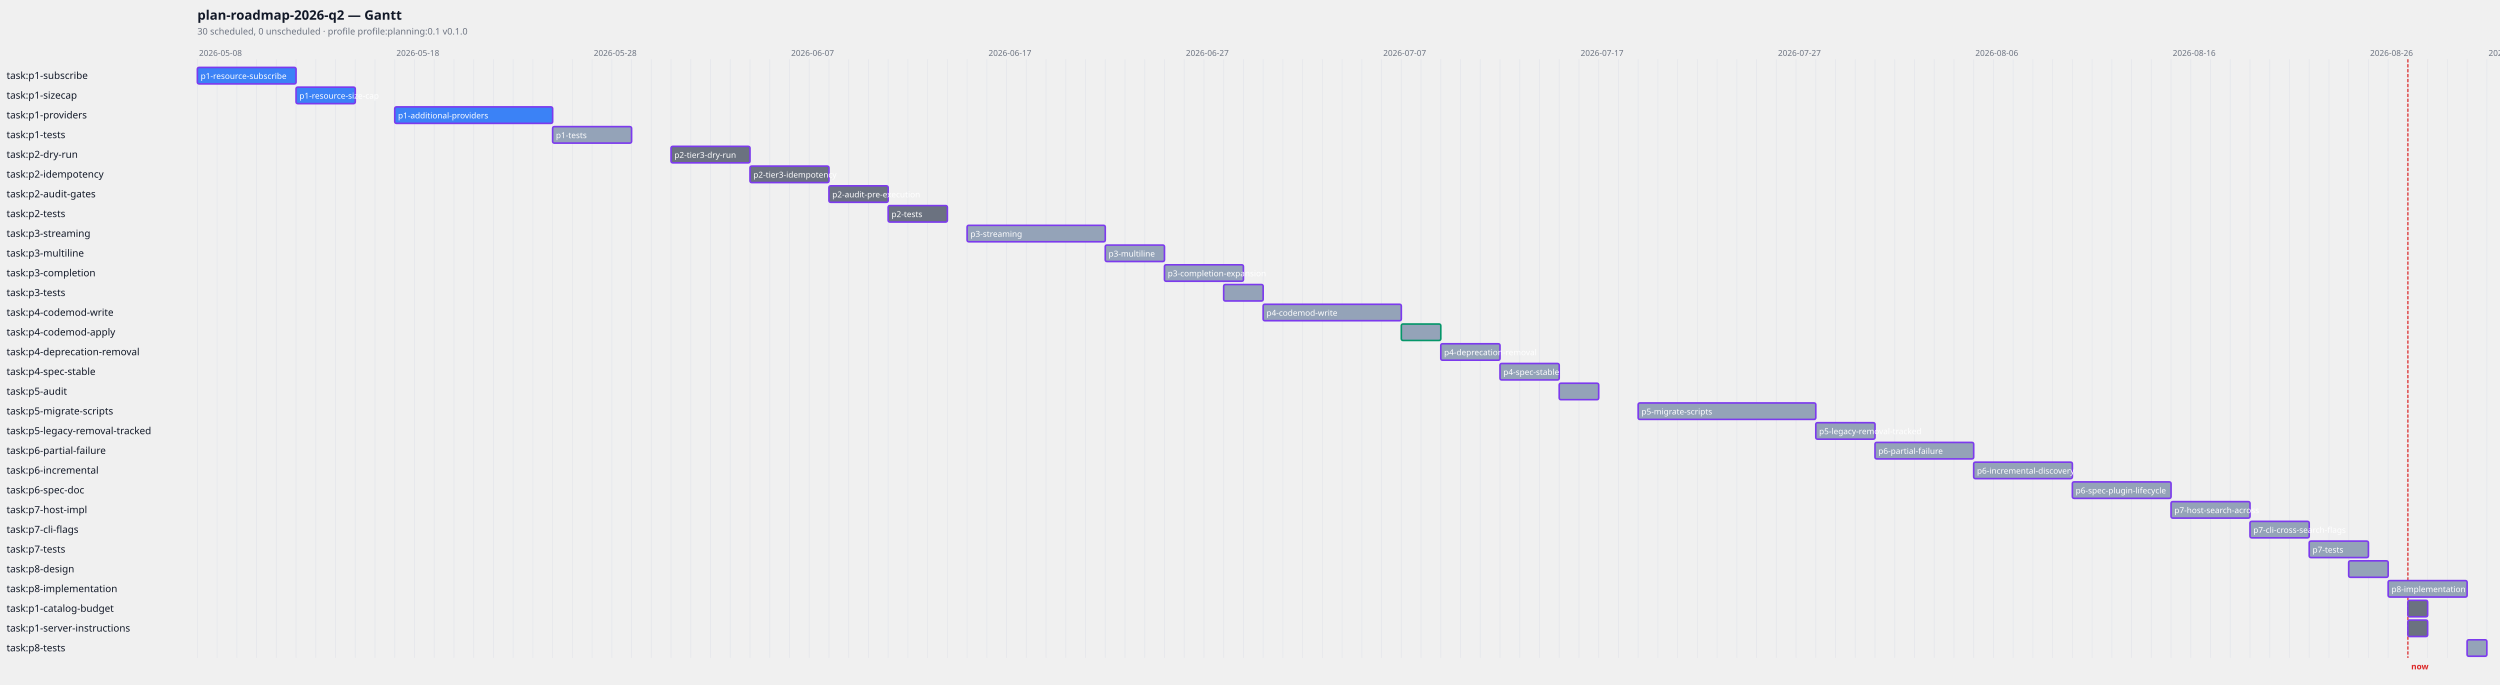
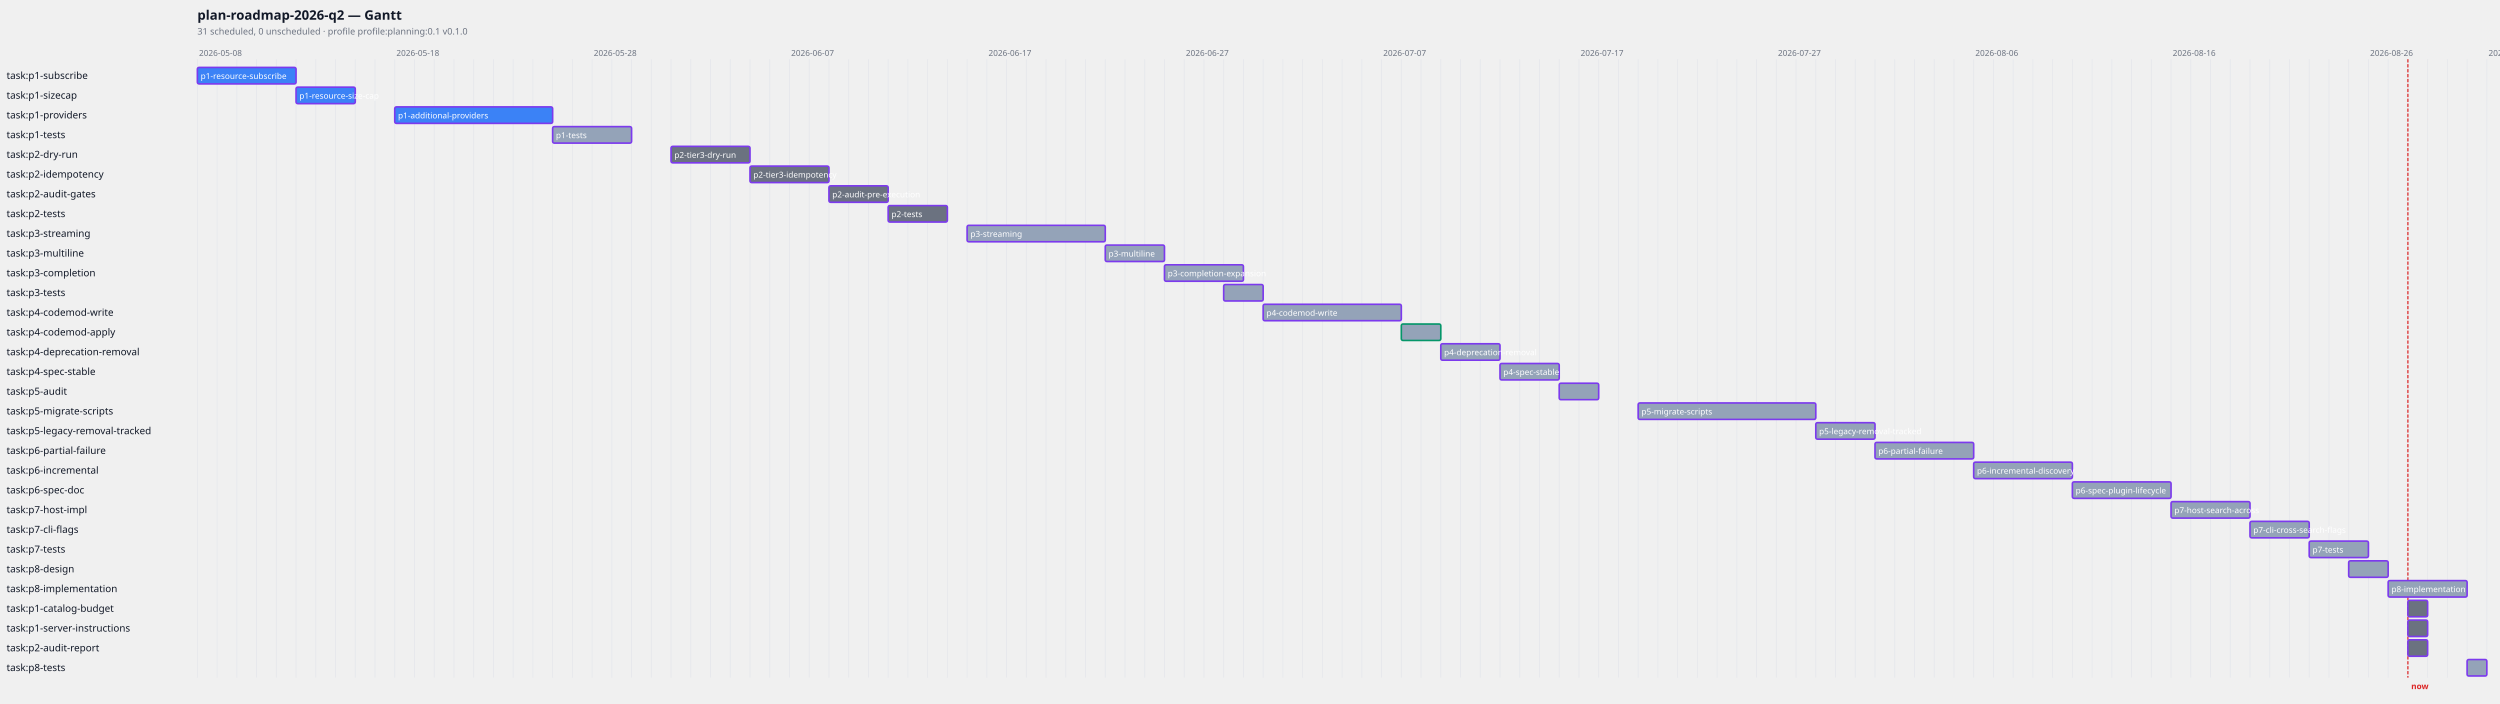
- <svg xmlns="http://www.w3.org/2000/svg" viewBox="0 0 3040 832" width="3040" height="832" font-family="sans-serif" font-size="12">
+ <svg xmlns="http://www.w3.org/2000/svg" viewBox="0 0 3040 856" width="3040" height="856" font-family="sans-serif" font-size="12">
  <style>
  .grid { stroke: #e5e7eb; stroke-width: 1; }
  .axis-label { fill: #6b7280; font-size: 10px; }
  .row-label { fill: #111827; font-size: 12px; }
  .row-label-summary { fill: #6b7280; font-size: 10px; }
  .now-line { stroke: #dc2626; stroke-width: 1.5; stroke-dasharray: 4 2; }
  .now-label { fill: #dc2626; font-size: 10px; font-weight: bold; }
  .title { fill: #111827; font-size: 16px; font-weight: bold; }
  .subtitle { fill: #6b7280; font-size: 11px; }
  .bar-text { fill: #ffffff; font-size: 10px; pointer-events: none; }
  .bar-ai { stroke: #2563eb; stroke-width: 2; }
  .bar-human { stroke: #059669; stroke-width: 2; }
  .bar-either { stroke: #7c3aed; stroke-width: 2; }
  .unscheduled-header { fill: #111827; font-size: 12px; font-weight: bold; }
  .unscheduled-row { fill: #6b7280; font-size: 11px; }
</style>
  <text class="title" x="240" y="24">plan-roadmap-2026-q2 — Gantt</text>
-   <text class="subtitle" x="240" y="42">30 scheduled, 0 unscheduled · profile profile:planning:0.1 v0.1.0</text>
-   <line class="grid" x1="240" y1="72" x2="240" y2="800" />
+   <text class="subtitle" x="240" y="42">31 scheduled, 0 unscheduled · profile profile:planning:0.1 v0.1.0</text>
+   <line class="grid" x1="240" y1="72" x2="240" y2="824" />
  <text class="axis-label" x="242" y="68">2026-05-08</text>
-   <line class="grid" x1="264" y1="72" x2="264" y2="800" />
-   <line class="grid" x1="288" y1="72" x2="288" y2="800" />
-   <line class="grid" x1="312" y1="72" x2="312" y2="800" />
-   <line class="grid" x1="336" y1="72" x2="336" y2="800" />
-   <line class="grid" x1="360" y1="72" x2="360" y2="800" />
-   <line class="grid" x1="384" y1="72" x2="384" y2="800" />
-   <line class="grid" x1="408" y1="72" x2="408" y2="800" />
-   <line class="grid" x1="432" y1="72" x2="432" y2="800" />
-   <line class="grid" x1="456" y1="72" x2="456" y2="800" />
-   <line class="grid" x1="480" y1="72" x2="480" y2="800" />
+   <line class="grid" x1="264" y1="72" x2="264" y2="824" />
+   <line class="grid" x1="288" y1="72" x2="288" y2="824" />
+   <line class="grid" x1="312" y1="72" x2="312" y2="824" />
+   <line class="grid" x1="336" y1="72" x2="336" y2="824" />
+   <line class="grid" x1="360" y1="72" x2="360" y2="824" />
+   <line class="grid" x1="384" y1="72" x2="384" y2="824" />
+   <line class="grid" x1="408" y1="72" x2="408" y2="824" />
+   <line class="grid" x1="432" y1="72" x2="432" y2="824" />
+   <line class="grid" x1="456" y1="72" x2="456" y2="824" />
+   <line class="grid" x1="480" y1="72" x2="480" y2="824" />
  <text class="axis-label" x="482" y="68">2026-05-18</text>
-   <line class="grid" x1="504" y1="72" x2="504" y2="800" />
-   <line class="grid" x1="528" y1="72" x2="528" y2="800" />
-   <line class="grid" x1="552" y1="72" x2="552" y2="800" />
-   <line class="grid" x1="576" y1="72" x2="576" y2="800" />
-   <line class="grid" x1="600" y1="72" x2="600" y2="800" />
-   <line class="grid" x1="624" y1="72" x2="624" y2="800" />
-   <line class="grid" x1="648" y1="72" x2="648" y2="800" />
-   <line class="grid" x1="672" y1="72" x2="672" y2="800" />
-   <line class="grid" x1="696" y1="72" x2="696" y2="800" />
-   <line class="grid" x1="720" y1="72" x2="720" y2="800" />
+   <line class="grid" x1="504" y1="72" x2="504" y2="824" />
+   <line class="grid" x1="528" y1="72" x2="528" y2="824" />
+   <line class="grid" x1="552" y1="72" x2="552" y2="824" />
+   <line class="grid" x1="576" y1="72" x2="576" y2="824" />
+   <line class="grid" x1="600" y1="72" x2="600" y2="824" />
+   <line class="grid" x1="624" y1="72" x2="624" y2="824" />
+   <line class="grid" x1="648" y1="72" x2="648" y2="824" />
+   <line class="grid" x1="672" y1="72" x2="672" y2="824" />
+   <line class="grid" x1="696" y1="72" x2="696" y2="824" />
+   <line class="grid" x1="720" y1="72" x2="720" y2="824" />
  <text class="axis-label" x="722" y="68">2026-05-28</text>
-   <line class="grid" x1="744" y1="72" x2="744" y2="800" />
-   <line class="grid" x1="768" y1="72" x2="768" y2="800" />
-   <line class="grid" x1="792" y1="72" x2="792" y2="800" />
-   <line class="grid" x1="816" y1="72" x2="816" y2="800" />
-   <line class="grid" x1="840" y1="72" x2="840" y2="800" />
-   <line class="grid" x1="864" y1="72" x2="864" y2="800" />
-   <line class="grid" x1="888" y1="72" x2="888" y2="800" />
-   <line class="grid" x1="912" y1="72" x2="912" y2="800" />
-   <line class="grid" x1="936" y1="72" x2="936" y2="800" />
-   <line class="grid" x1="960" y1="72" x2="960" y2="800" />
+   <line class="grid" x1="744" y1="72" x2="744" y2="824" />
+   <line class="grid" x1="768" y1="72" x2="768" y2="824" />
+   <line class="grid" x1="792" y1="72" x2="792" y2="824" />
+   <line class="grid" x1="816" y1="72" x2="816" y2="824" />
+   <line class="grid" x1="840" y1="72" x2="840" y2="824" />
+   <line class="grid" x1="864" y1="72" x2="864" y2="824" />
+   <line class="grid" x1="888" y1="72" x2="888" y2="824" />
+   <line class="grid" x1="912" y1="72" x2="912" y2="824" />
+   <line class="grid" x1="936" y1="72" x2="936" y2="824" />
+   <line class="grid" x1="960" y1="72" x2="960" y2="824" />
  <text class="axis-label" x="962" y="68">2026-06-07</text>
-   <line class="grid" x1="984" y1="72" x2="984" y2="800" />
-   <line class="grid" x1="1008" y1="72" x2="1008" y2="800" />
-   <line class="grid" x1="1032" y1="72" x2="1032" y2="800" />
-   <line class="grid" x1="1056" y1="72" x2="1056" y2="800" />
-   <line class="grid" x1="1080" y1="72" x2="1080" y2="800" />
-   <line class="grid" x1="1104" y1="72" x2="1104" y2="800" />
-   <line class="grid" x1="1128" y1="72" x2="1128" y2="800" />
-   <line class="grid" x1="1152" y1="72" x2="1152" y2="800" />
-   <line class="grid" x1="1176" y1="72" x2="1176" y2="800" />
-   <line class="grid" x1="1200" y1="72" x2="1200" y2="800" />
+   <line class="grid" x1="984" y1="72" x2="984" y2="824" />
+   <line class="grid" x1="1008" y1="72" x2="1008" y2="824" />
+   <line class="grid" x1="1032" y1="72" x2="1032" y2="824" />
+   <line class="grid" x1="1056" y1="72" x2="1056" y2="824" />
+   <line class="grid" x1="1080" y1="72" x2="1080" y2="824" />
+   <line class="grid" x1="1104" y1="72" x2="1104" y2="824" />
+   <line class="grid" x1="1128" y1="72" x2="1128" y2="824" />
+   <line class="grid" x1="1152" y1="72" x2="1152" y2="824" />
+   <line class="grid" x1="1176" y1="72" x2="1176" y2="824" />
+   <line class="grid" x1="1200" y1="72" x2="1200" y2="824" />
  <text class="axis-label" x="1202" y="68">2026-06-17</text>
-   <line class="grid" x1="1224" y1="72" x2="1224" y2="800" />
-   <line class="grid" x1="1248" y1="72" x2="1248" y2="800" />
-   <line class="grid" x1="1272" y1="72" x2="1272" y2="800" />
-   <line class="grid" x1="1296" y1="72" x2="1296" y2="800" />
-   <line class="grid" x1="1320" y1="72" x2="1320" y2="800" />
-   <line class="grid" x1="1344" y1="72" x2="1344" y2="800" />
-   <line class="grid" x1="1368" y1="72" x2="1368" y2="800" />
-   <line class="grid" x1="1392" y1="72" x2="1392" y2="800" />
-   <line class="grid" x1="1416" y1="72" x2="1416" y2="800" />
-   <line class="grid" x1="1440" y1="72" x2="1440" y2="800" />
+   <line class="grid" x1="1224" y1="72" x2="1224" y2="824" />
+   <line class="grid" x1="1248" y1="72" x2="1248" y2="824" />
+   <line class="grid" x1="1272" y1="72" x2="1272" y2="824" />
+   <line class="grid" x1="1296" y1="72" x2="1296" y2="824" />
+   <line class="grid" x1="1320" y1="72" x2="1320" y2="824" />
+   <line class="grid" x1="1344" y1="72" x2="1344" y2="824" />
+   <line class="grid" x1="1368" y1="72" x2="1368" y2="824" />
+   <line class="grid" x1="1392" y1="72" x2="1392" y2="824" />
+   <line class="grid" x1="1416" y1="72" x2="1416" y2="824" />
+   <line class="grid" x1="1440" y1="72" x2="1440" y2="824" />
  <text class="axis-label" x="1442" y="68">2026-06-27</text>
-   <line class="grid" x1="1464" y1="72" x2="1464" y2="800" />
-   <line class="grid" x1="1488" y1="72" x2="1488" y2="800" />
-   <line class="grid" x1="1512" y1="72" x2="1512" y2="800" />
-   <line class="grid" x1="1536" y1="72" x2="1536" y2="800" />
-   <line class="grid" x1="1560" y1="72" x2="1560" y2="800" />
-   <line class="grid" x1="1584" y1="72" x2="1584" y2="800" />
-   <line class="grid" x1="1608" y1="72" x2="1608" y2="800" />
-   <line class="grid" x1="1632" y1="72" x2="1632" y2="800" />
-   <line class="grid" x1="1656" y1="72" x2="1656" y2="800" />
-   <line class="grid" x1="1680" y1="72" x2="1680" y2="800" />
+   <line class="grid" x1="1464" y1="72" x2="1464" y2="824" />
+   <line class="grid" x1="1488" y1="72" x2="1488" y2="824" />
+   <line class="grid" x1="1512" y1="72" x2="1512" y2="824" />
+   <line class="grid" x1="1536" y1="72" x2="1536" y2="824" />
+   <line class="grid" x1="1560" y1="72" x2="1560" y2="824" />
+   <line class="grid" x1="1584" y1="72" x2="1584" y2="824" />
+   <line class="grid" x1="1608" y1="72" x2="1608" y2="824" />
+   <line class="grid" x1="1632" y1="72" x2="1632" y2="824" />
+   <line class="grid" x1="1656" y1="72" x2="1656" y2="824" />
+   <line class="grid" x1="1680" y1="72" x2="1680" y2="824" />
  <text class="axis-label" x="1682" y="68">2026-07-07</text>
-   <line class="grid" x1="1704" y1="72" x2="1704" y2="800" />
-   <line class="grid" x1="1728" y1="72" x2="1728" y2="800" />
-   <line class="grid" x1="1752" y1="72" x2="1752" y2="800" />
-   <line class="grid" x1="1776" y1="72" x2="1776" y2="800" />
-   <line class="grid" x1="1800" y1="72" x2="1800" y2="800" />
-   <line class="grid" x1="1824" y1="72" x2="1824" y2="800" />
-   <line class="grid" x1="1848" y1="72" x2="1848" y2="800" />
-   <line class="grid" x1="1872" y1="72" x2="1872" y2="800" />
-   <line class="grid" x1="1896" y1="72" x2="1896" y2="800" />
-   <line class="grid" x1="1920" y1="72" x2="1920" y2="800" />
+   <line class="grid" x1="1704" y1="72" x2="1704" y2="824" />
+   <line class="grid" x1="1728" y1="72" x2="1728" y2="824" />
+   <line class="grid" x1="1752" y1="72" x2="1752" y2="824" />
+   <line class="grid" x1="1776" y1="72" x2="1776" y2="824" />
+   <line class="grid" x1="1800" y1="72" x2="1800" y2="824" />
+   <line class="grid" x1="1824" y1="72" x2="1824" y2="824" />
+   <line class="grid" x1="1848" y1="72" x2="1848" y2="824" />
+   <line class="grid" x1="1872" y1="72" x2="1872" y2="824" />
+   <line class="grid" x1="1896" y1="72" x2="1896" y2="824" />
+   <line class="grid" x1="1920" y1="72" x2="1920" y2="824" />
  <text class="axis-label" x="1922" y="68">2026-07-17</text>
-   <line class="grid" x1="1944" y1="72" x2="1944" y2="800" />
-   <line class="grid" x1="1968" y1="72" x2="1968" y2="800" />
-   <line class="grid" x1="1992" y1="72" x2="1992" y2="800" />
-   <line class="grid" x1="2016" y1="72" x2="2016" y2="800" />
-   <line class="grid" x1="2040" y1="72" x2="2040" y2="800" />
-   <line class="grid" x1="2064" y1="72" x2="2064" y2="800" />
-   <line class="grid" x1="2088" y1="72" x2="2088" y2="800" />
-   <line class="grid" x1="2112" y1="72" x2="2112" y2="800" />
-   <line class="grid" x1="2136" y1="72" x2="2136" y2="800" />
-   <line class="grid" x1="2160" y1="72" x2="2160" y2="800" />
+   <line class="grid" x1="1944" y1="72" x2="1944" y2="824" />
+   <line class="grid" x1="1968" y1="72" x2="1968" y2="824" />
+   <line class="grid" x1="1992" y1="72" x2="1992" y2="824" />
+   <line class="grid" x1="2016" y1="72" x2="2016" y2="824" />
+   <line class="grid" x1="2040" y1="72" x2="2040" y2="824" />
+   <line class="grid" x1="2064" y1="72" x2="2064" y2="824" />
+   <line class="grid" x1="2088" y1="72" x2="2088" y2="824" />
+   <line class="grid" x1="2112" y1="72" x2="2112" y2="824" />
+   <line class="grid" x1="2136" y1="72" x2="2136" y2="824" />
+   <line class="grid" x1="2160" y1="72" x2="2160" y2="824" />
  <text class="axis-label" x="2162" y="68">2026-07-27</text>
-   <line class="grid" x1="2184" y1="72" x2="2184" y2="800" />
-   <line class="grid" x1="2208" y1="72" x2="2208" y2="800" />
-   <line class="grid" x1="2232" y1="72" x2="2232" y2="800" />
-   <line class="grid" x1="2256" y1="72" x2="2256" y2="800" />
-   <line class="grid" x1="2280" y1="72" x2="2280" y2="800" />
-   <line class="grid" x1="2304" y1="72" x2="2304" y2="800" />
-   <line class="grid" x1="2328" y1="72" x2="2328" y2="800" />
-   <line class="grid" x1="2352" y1="72" x2="2352" y2="800" />
-   <line class="grid" x1="2376" y1="72" x2="2376" y2="800" />
-   <line class="grid" x1="2400" y1="72" x2="2400" y2="800" />
+   <line class="grid" x1="2184" y1="72" x2="2184" y2="824" />
+   <line class="grid" x1="2208" y1="72" x2="2208" y2="824" />
+   <line class="grid" x1="2232" y1="72" x2="2232" y2="824" />
+   <line class="grid" x1="2256" y1="72" x2="2256" y2="824" />
+   <line class="grid" x1="2280" y1="72" x2="2280" y2="824" />
+   <line class="grid" x1="2304" y1="72" x2="2304" y2="824" />
+   <line class="grid" x1="2328" y1="72" x2="2328" y2="824" />
+   <line class="grid" x1="2352" y1="72" x2="2352" y2="824" />
+   <line class="grid" x1="2376" y1="72" x2="2376" y2="824" />
+   <line class="grid" x1="2400" y1="72" x2="2400" y2="824" />
  <text class="axis-label" x="2402" y="68">2026-08-06</text>
-   <line class="grid" x1="2424" y1="72" x2="2424" y2="800" />
-   <line class="grid" x1="2448" y1="72" x2="2448" y2="800" />
-   <line class="grid" x1="2472" y1="72" x2="2472" y2="800" />
-   <line class="grid" x1="2496" y1="72" x2="2496" y2="800" />
-   <line class="grid" x1="2520" y1="72" x2="2520" y2="800" />
-   <line class="grid" x1="2544" y1="72" x2="2544" y2="800" />
-   <line class="grid" x1="2568" y1="72" x2="2568" y2="800" />
-   <line class="grid" x1="2592" y1="72" x2="2592" y2="800" />
-   <line class="grid" x1="2616" y1="72" x2="2616" y2="800" />
-   <line class="grid" x1="2640" y1="72" x2="2640" y2="800" />
+   <line class="grid" x1="2424" y1="72" x2="2424" y2="824" />
+   <line class="grid" x1="2448" y1="72" x2="2448" y2="824" />
+   <line class="grid" x1="2472" y1="72" x2="2472" y2="824" />
+   <line class="grid" x1="2496" y1="72" x2="2496" y2="824" />
+   <line class="grid" x1="2520" y1="72" x2="2520" y2="824" />
+   <line class="grid" x1="2544" y1="72" x2="2544" y2="824" />
+   <line class="grid" x1="2568" y1="72" x2="2568" y2="824" />
+   <line class="grid" x1="2592" y1="72" x2="2592" y2="824" />
+   <line class="grid" x1="2616" y1="72" x2="2616" y2="824" />
+   <line class="grid" x1="2640" y1="72" x2="2640" y2="824" />
  <text class="axis-label" x="2642" y="68">2026-08-16</text>
-   <line class="grid" x1="2664" y1="72" x2="2664" y2="800" />
-   <line class="grid" x1="2688" y1="72" x2="2688" y2="800" />
-   <line class="grid" x1="2712" y1="72" x2="2712" y2="800" />
-   <line class="grid" x1="2736" y1="72" x2="2736" y2="800" />
-   <line class="grid" x1="2760" y1="72" x2="2760" y2="800" />
-   <line class="grid" x1="2784" y1="72" x2="2784" y2="800" />
-   <line class="grid" x1="2808" y1="72" x2="2808" y2="800" />
-   <line class="grid" x1="2832" y1="72" x2="2832" y2="800" />
-   <line class="grid" x1="2856" y1="72" x2="2856" y2="800" />
-   <line class="grid" x1="2880" y1="72" x2="2880" y2="800" />
+   <line class="grid" x1="2664" y1="72" x2="2664" y2="824" />
+   <line class="grid" x1="2688" y1="72" x2="2688" y2="824" />
+   <line class="grid" x1="2712" y1="72" x2="2712" y2="824" />
+   <line class="grid" x1="2736" y1="72" x2="2736" y2="824" />
+   <line class="grid" x1="2760" y1="72" x2="2760" y2="824" />
+   <line class="grid" x1="2784" y1="72" x2="2784" y2="824" />
+   <line class="grid" x1="2808" y1="72" x2="2808" y2="824" />
+   <line class="grid" x1="2832" y1="72" x2="2832" y2="824" />
+   <line class="grid" x1="2856" y1="72" x2="2856" y2="824" />
+   <line class="grid" x1="2880" y1="72" x2="2880" y2="824" />
  <text class="axis-label" x="2882" y="68">2026-08-26</text>
-   <line class="grid" x1="2904" y1="72" x2="2904" y2="800" />
-   <line class="grid" x1="2928" y1="72" x2="2928" y2="800" />
-   <line class="grid" x1="2952" y1="72" x2="2952" y2="800" />
-   <line class="grid" x1="2976" y1="72" x2="2976" y2="800" />
-   <line class="grid" x1="3000" y1="72" x2="3000" y2="800" />
-   <line class="grid" x1="3024" y1="72" x2="3024" y2="800" />
+   <line class="grid" x1="2904" y1="72" x2="2904" y2="824" />
+   <line class="grid" x1="2928" y1="72" x2="2928" y2="824" />
+   <line class="grid" x1="2952" y1="72" x2="2952" y2="824" />
+   <line class="grid" x1="2976" y1="72" x2="2976" y2="824" />
+   <line class="grid" x1="3000" y1="72" x2="3000" y2="824" />
+   <line class="grid" x1="3024" y1="72" x2="3024" y2="824" />
  <text class="axis-label" x="3026" y="68">2026-09-01</text>
-   <line class="now-line" x1="2928" y1="72" x2="2928" y2="800" />
-   <text class="now-label" x="2932" y="814">now</text>
+   <line class="now-line" x1="2928" y1="72" x2="2928" y2="824" />
+   <text class="now-label" x="2932" y="838">now</text>
  <text class="row-label" x="8" y="96">task:p1-subscribe</text>
  <rect class="bar-either" x="240" y="82" width="120" height="20" fill="#3b82f6" rx="2" ry="2" />
  <text class="bar-text" x="244" y="96">p1-resource-subscribe</text>
  <text class="row-label" x="8" y="120">task:p1-sizecap</text>
  <rect class="bar-either" x="360" y="106" width="72" height="20" fill="#3b82f6" rx="2" ry="2" />
  <text class="bar-text" x="364" y="120">p1-resource-size-cap</text>
  <text class="row-label" x="8" y="144">task:p1-providers</text>
  <rect class="bar-either" x="480" y="130" width="192" height="20" fill="#3b82f6" rx="2" ry="2" />
  <text class="bar-text" x="484" y="144">p1-additional-providers</text>
  <text class="row-label" x="8" y="168">task:p1-tests</text>
  <rect class="bar-either" x="672" y="154" width="96" height="20" fill="#94a3b8" rx="2" ry="2" />
  <text class="bar-text" x="676" y="168">p1-tests</text>
  <text class="row-label" x="8" y="192">task:p2-dry-run</text>
  <rect class="bar-either" x="816" y="178" width="96" height="20" fill="#6b7280" rx="2" ry="2" />
  <text class="bar-text" x="820" y="192">p2-tier3-dry-run</text>
  <text class="row-label" x="8" y="216">task:p2-idempotency</text>
  <rect class="bar-either" x="912" y="202" width="96" height="20" fill="#6b7280" rx="2" ry="2" />
  <text class="bar-text" x="916" y="216">p2-tier3-idempotency</text>
  <text class="row-label" x="8" y="240">task:p2-audit-gates</text>
  <rect class="bar-either" x="1008" y="226" width="72" height="20" fill="#6b7280" rx="2" ry="2" />
  <text class="bar-text" x="1012" y="240">p2-audit-pre-execution</text>
  <text class="row-label" x="8" y="264">task:p2-tests</text>
  <rect class="bar-either" x="1080" y="250" width="72" height="20" fill="#6b7280" rx="2" ry="2" />
  <text class="bar-text" x="1084" y="264">p2-tests</text>
  <text class="row-label" x="8" y="288">task:p3-streaming</text>
  <rect class="bar-either" x="1176" y="274" width="168" height="20" fill="#94a3b8" rx="2" ry="2" />
  <text class="bar-text" x="1180" y="288">p3-streaming</text>
  <text class="row-label" x="8" y="312">task:p3-multiline</text>
  <rect class="bar-either" x="1344" y="298" width="72" height="20" fill="#94a3b8" rx="2" ry="2" />
  <text class="bar-text" x="1348" y="312">p3-multiline</text>
  <text class="row-label" x="8" y="336">task:p3-completion</text>
  <rect class="bar-either" x="1416" y="322" width="96" height="20" fill="#94a3b8" rx="2" ry="2" />
  <text class="bar-text" x="1420" y="336">p3-completion-expansion</text>
  <text class="row-label" x="8" y="360">task:p3-tests</text>
  <rect class="bar-either" x="1488" y="346" width="48" height="20" fill="#94a3b8" rx="2" ry="2" />
  <text class="row-label" x="8" y="384">task:p4-codemod-write</text>
  <rect class="bar-either" x="1536" y="370" width="168" height="20" fill="#94a3b8" rx="2" ry="2" />
  <text class="bar-text" x="1540" y="384">p4-codemod-write</text>
  <text class="row-label" x="8" y="408">task:p4-codemod-apply</text>
  <rect class="bar-human" x="1704" y="394" width="48" height="20" fill="#94a3b8" rx="2" ry="2" />
  <text class="row-label" x="8" y="432">task:p4-deprecation-removal</text>
  <rect class="bar-either" x="1752" y="418" width="72" height="20" fill="#94a3b8" rx="2" ry="2" />
  <text class="bar-text" x="1756" y="432">p4-deprecation-removal</text>
  <text class="row-label" x="8" y="456">task:p4-spec-stable</text>
  <rect class="bar-either" x="1824" y="442" width="72" height="20" fill="#94a3b8" rx="2" ry="2" />
  <text class="bar-text" x="1828" y="456">p4-spec-stable</text>
  <text class="row-label" x="8" y="480">task:p5-audit</text>
  <rect class="bar-either" x="1896" y="466" width="48" height="20" fill="#94a3b8" rx="2" ry="2" />
  <text class="row-label" x="8" y="504">task:p5-migrate-scripts</text>
  <rect class="bar-either" x="1992" y="490" width="216" height="20" fill="#94a3b8" rx="2" ry="2" />
  <text class="bar-text" x="1996" y="504">p5-migrate-scripts</text>
  <text class="row-label" x="8" y="528">task:p5-legacy-removal-tracked</text>
  <rect class="bar-either" x="2208" y="514" width="72" height="20" fill="#94a3b8" rx="2" ry="2" />
  <text class="bar-text" x="2212" y="528">p5-legacy-removal-tracked</text>
  <text class="row-label" x="8" y="552">task:p6-partial-failure</text>
  <rect class="bar-either" x="2280" y="538" width="120" height="20" fill="#94a3b8" rx="2" ry="2" />
  <text class="bar-text" x="2284" y="552">p6-partial-failure</text>
  <text class="row-label" x="8" y="576">task:p6-incremental</text>
  <rect class="bar-either" x="2400" y="562" width="120" height="20" fill="#94a3b8" rx="2" ry="2" />
  <text class="bar-text" x="2404" y="576">p6-incremental-discovery</text>
  <text class="row-label" x="8" y="600">task:p6-spec-doc</text>
  <rect class="bar-either" x="2520" y="586" width="120" height="20" fill="#94a3b8" rx="2" ry="2" />
  <text class="bar-text" x="2524" y="600">p6-spec-plugin-lifecycle</text>
  <text class="row-label" x="8" y="624">task:p7-host-impl</text>
  <rect class="bar-either" x="2640" y="610" width="96" height="20" fill="#94a3b8" rx="2" ry="2" />
  <text class="bar-text" x="2644" y="624">p7-host-search-across</text>
  <text class="row-label" x="8" y="648">task:p7-cli-flags</text>
  <rect class="bar-either" x="2736" y="634" width="72" height="20" fill="#94a3b8" rx="2" ry="2" />
  <text class="bar-text" x="2740" y="648">p7-cli-cross-search-flags</text>
  <text class="row-label" x="8" y="672">task:p7-tests</text>
  <rect class="bar-either" x="2808" y="658" width="72" height="20" fill="#94a3b8" rx="2" ry="2" />
  <text class="bar-text" x="2812" y="672">p7-tests</text>
  <text class="row-label" x="8" y="696">task:p8-design</text>
  <rect class="bar-either" x="2856" y="682" width="48" height="20" fill="#94a3b8" rx="2" ry="2" />
  <text class="row-label" x="8" y="720">task:p8-implementation</text>
  <rect class="bar-either" x="2904" y="706" width="96" height="20" fill="#94a3b8" rx="2" ry="2" />
  <text class="bar-text" x="2908" y="720">p8-implementation</text>
  <text class="row-label" x="8" y="744">task:p1-catalog-budget</text>
  <rect class="bar-either" x="2928" y="730" width="24" height="20" fill="#6b7280" rx="2" ry="2" />
  <text class="row-label" x="8" y="768">task:p1-server-instructions</text>
  <rect class="bar-either" x="2928" y="754" width="24" height="20" fill="#6b7280" rx="2" ry="2" />
-   <text class="row-label" x="8" y="792">task:p8-tests</text>
-   <rect class="bar-either" x="3000" y="778" width="24" height="20" fill="#94a3b8" rx="2" ry="2" />
+   <text class="row-label" x="8" y="792">task:p2-audit-report</text>
+   <rect class="bar-either" x="2928" y="778" width="24" height="20" fill="#6b7280" rx="2" ry="2" />
+   <text class="row-label" x="8" y="816">task:p8-tests</text>
+   <rect class="bar-either" x="3000" y="802" width="24" height="20" fill="#94a3b8" rx="2" ry="2" />
</svg>
